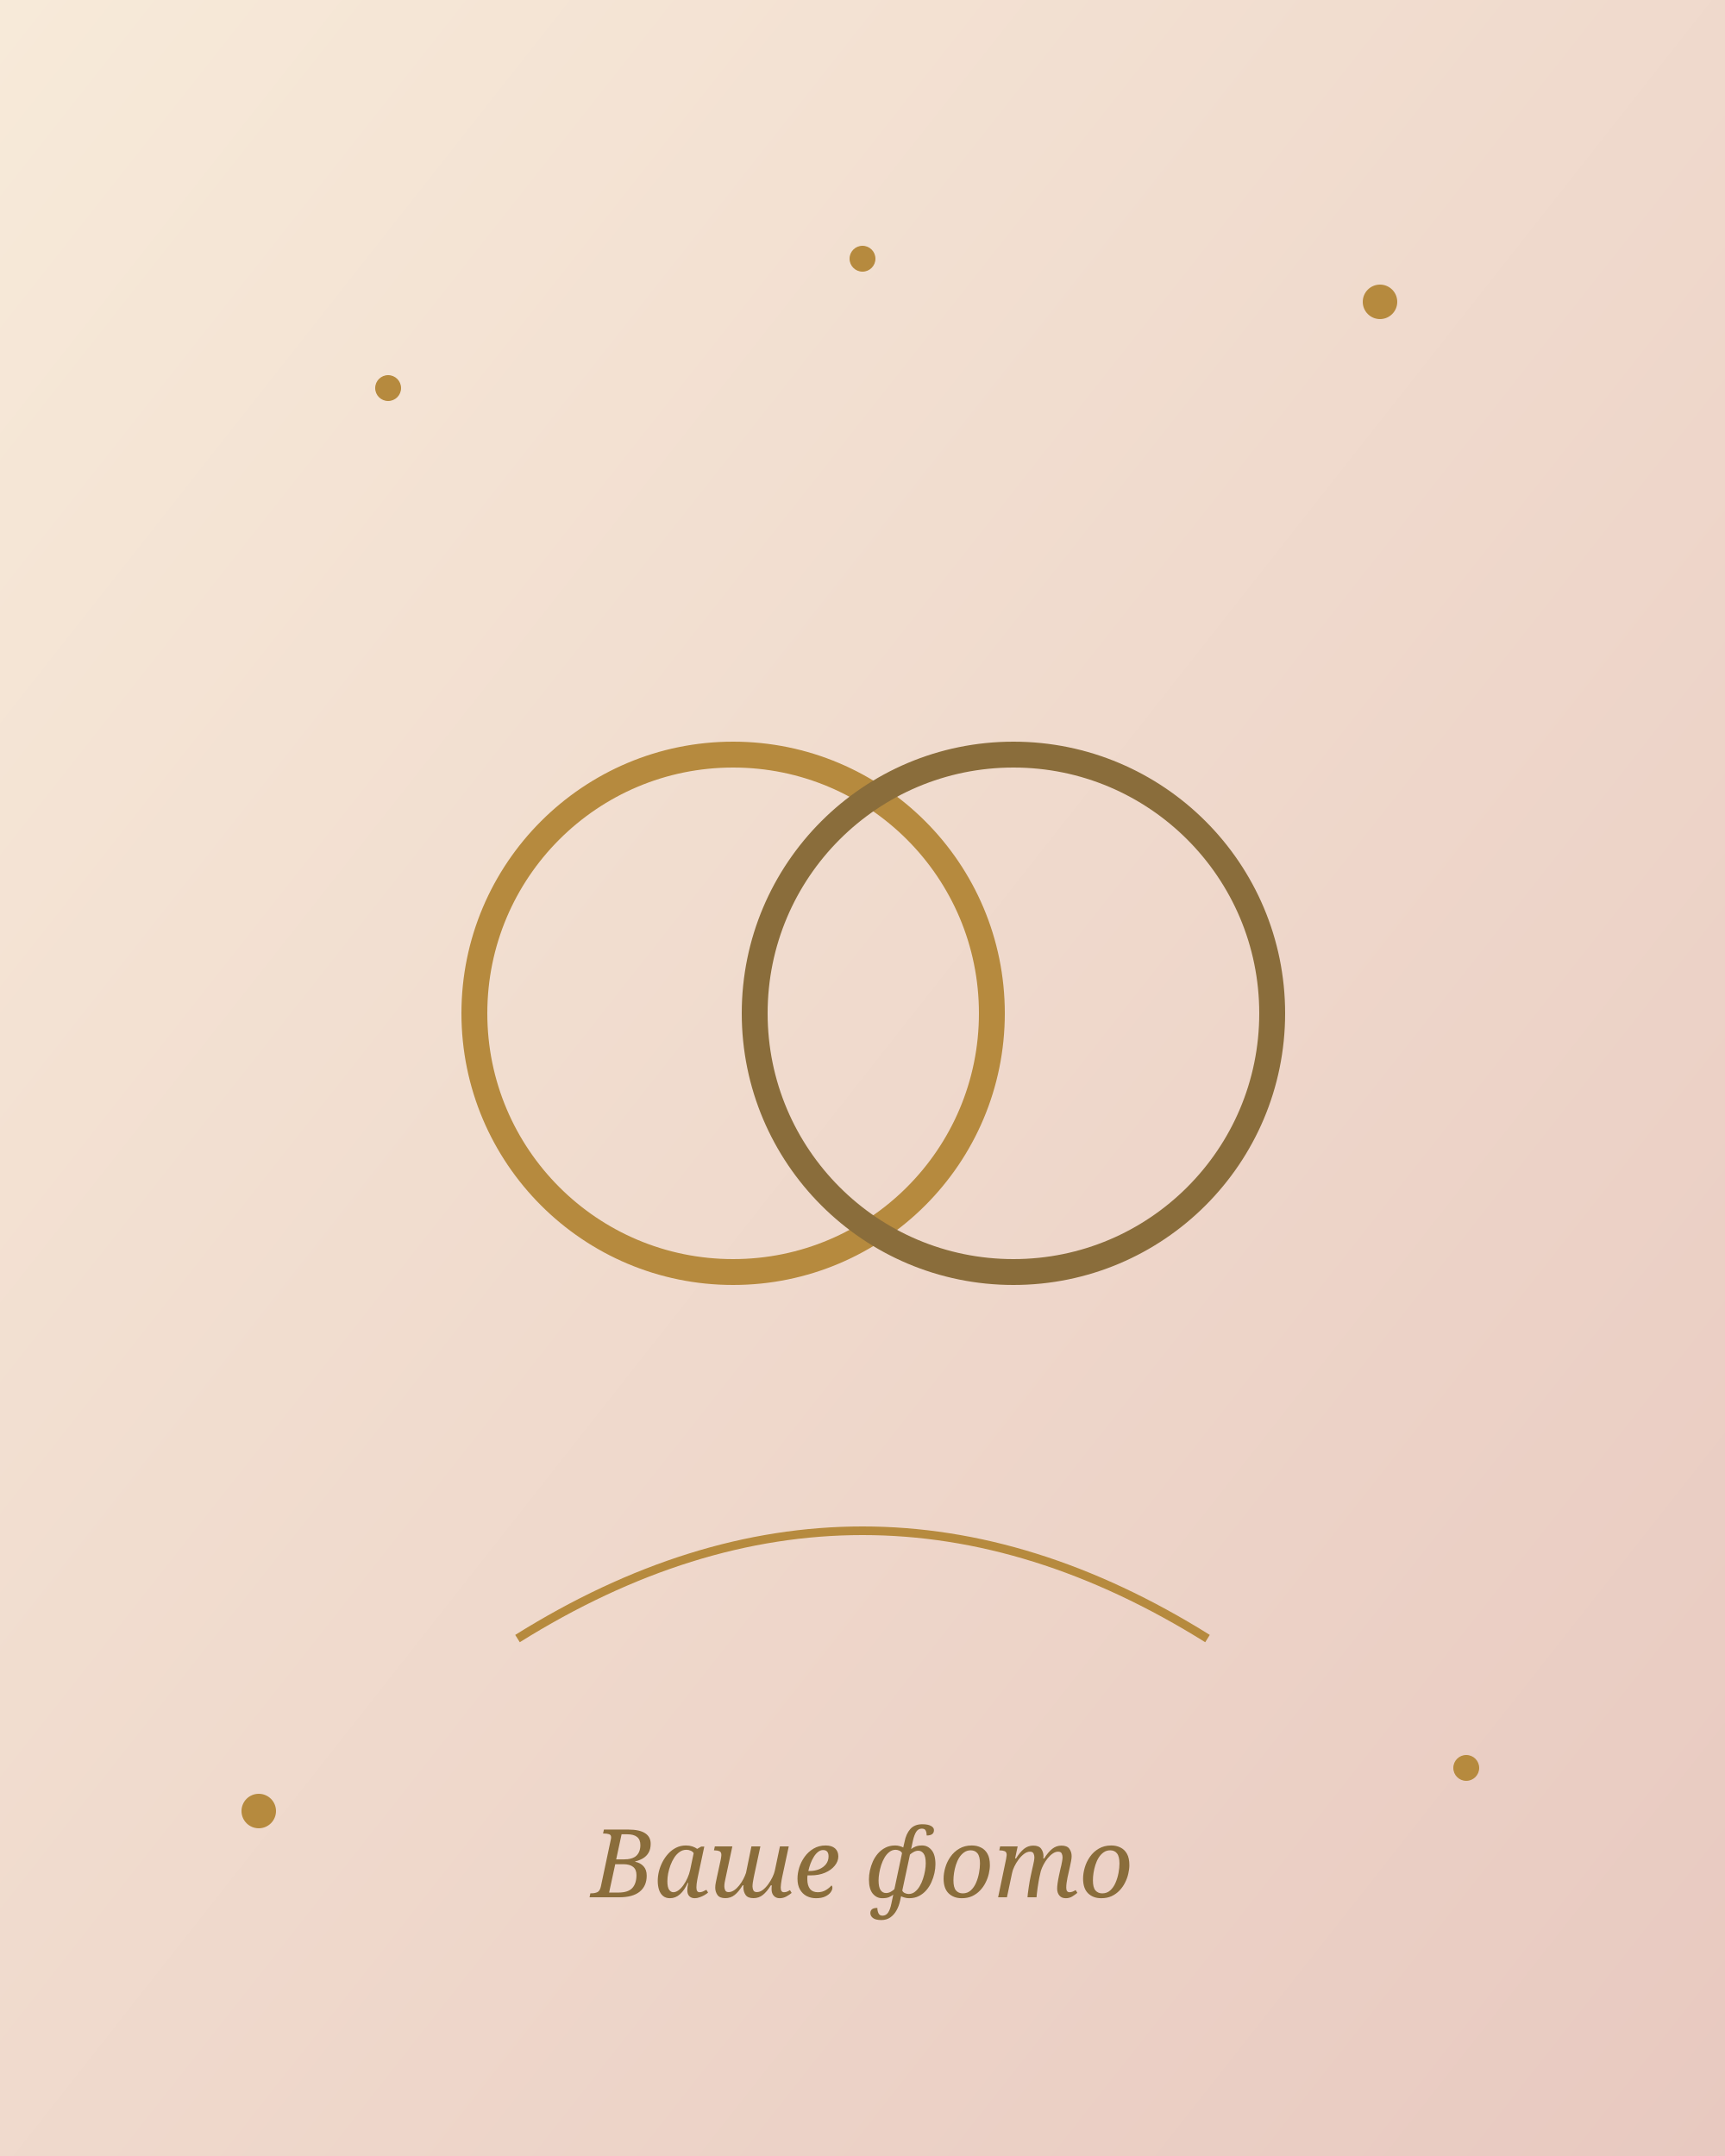
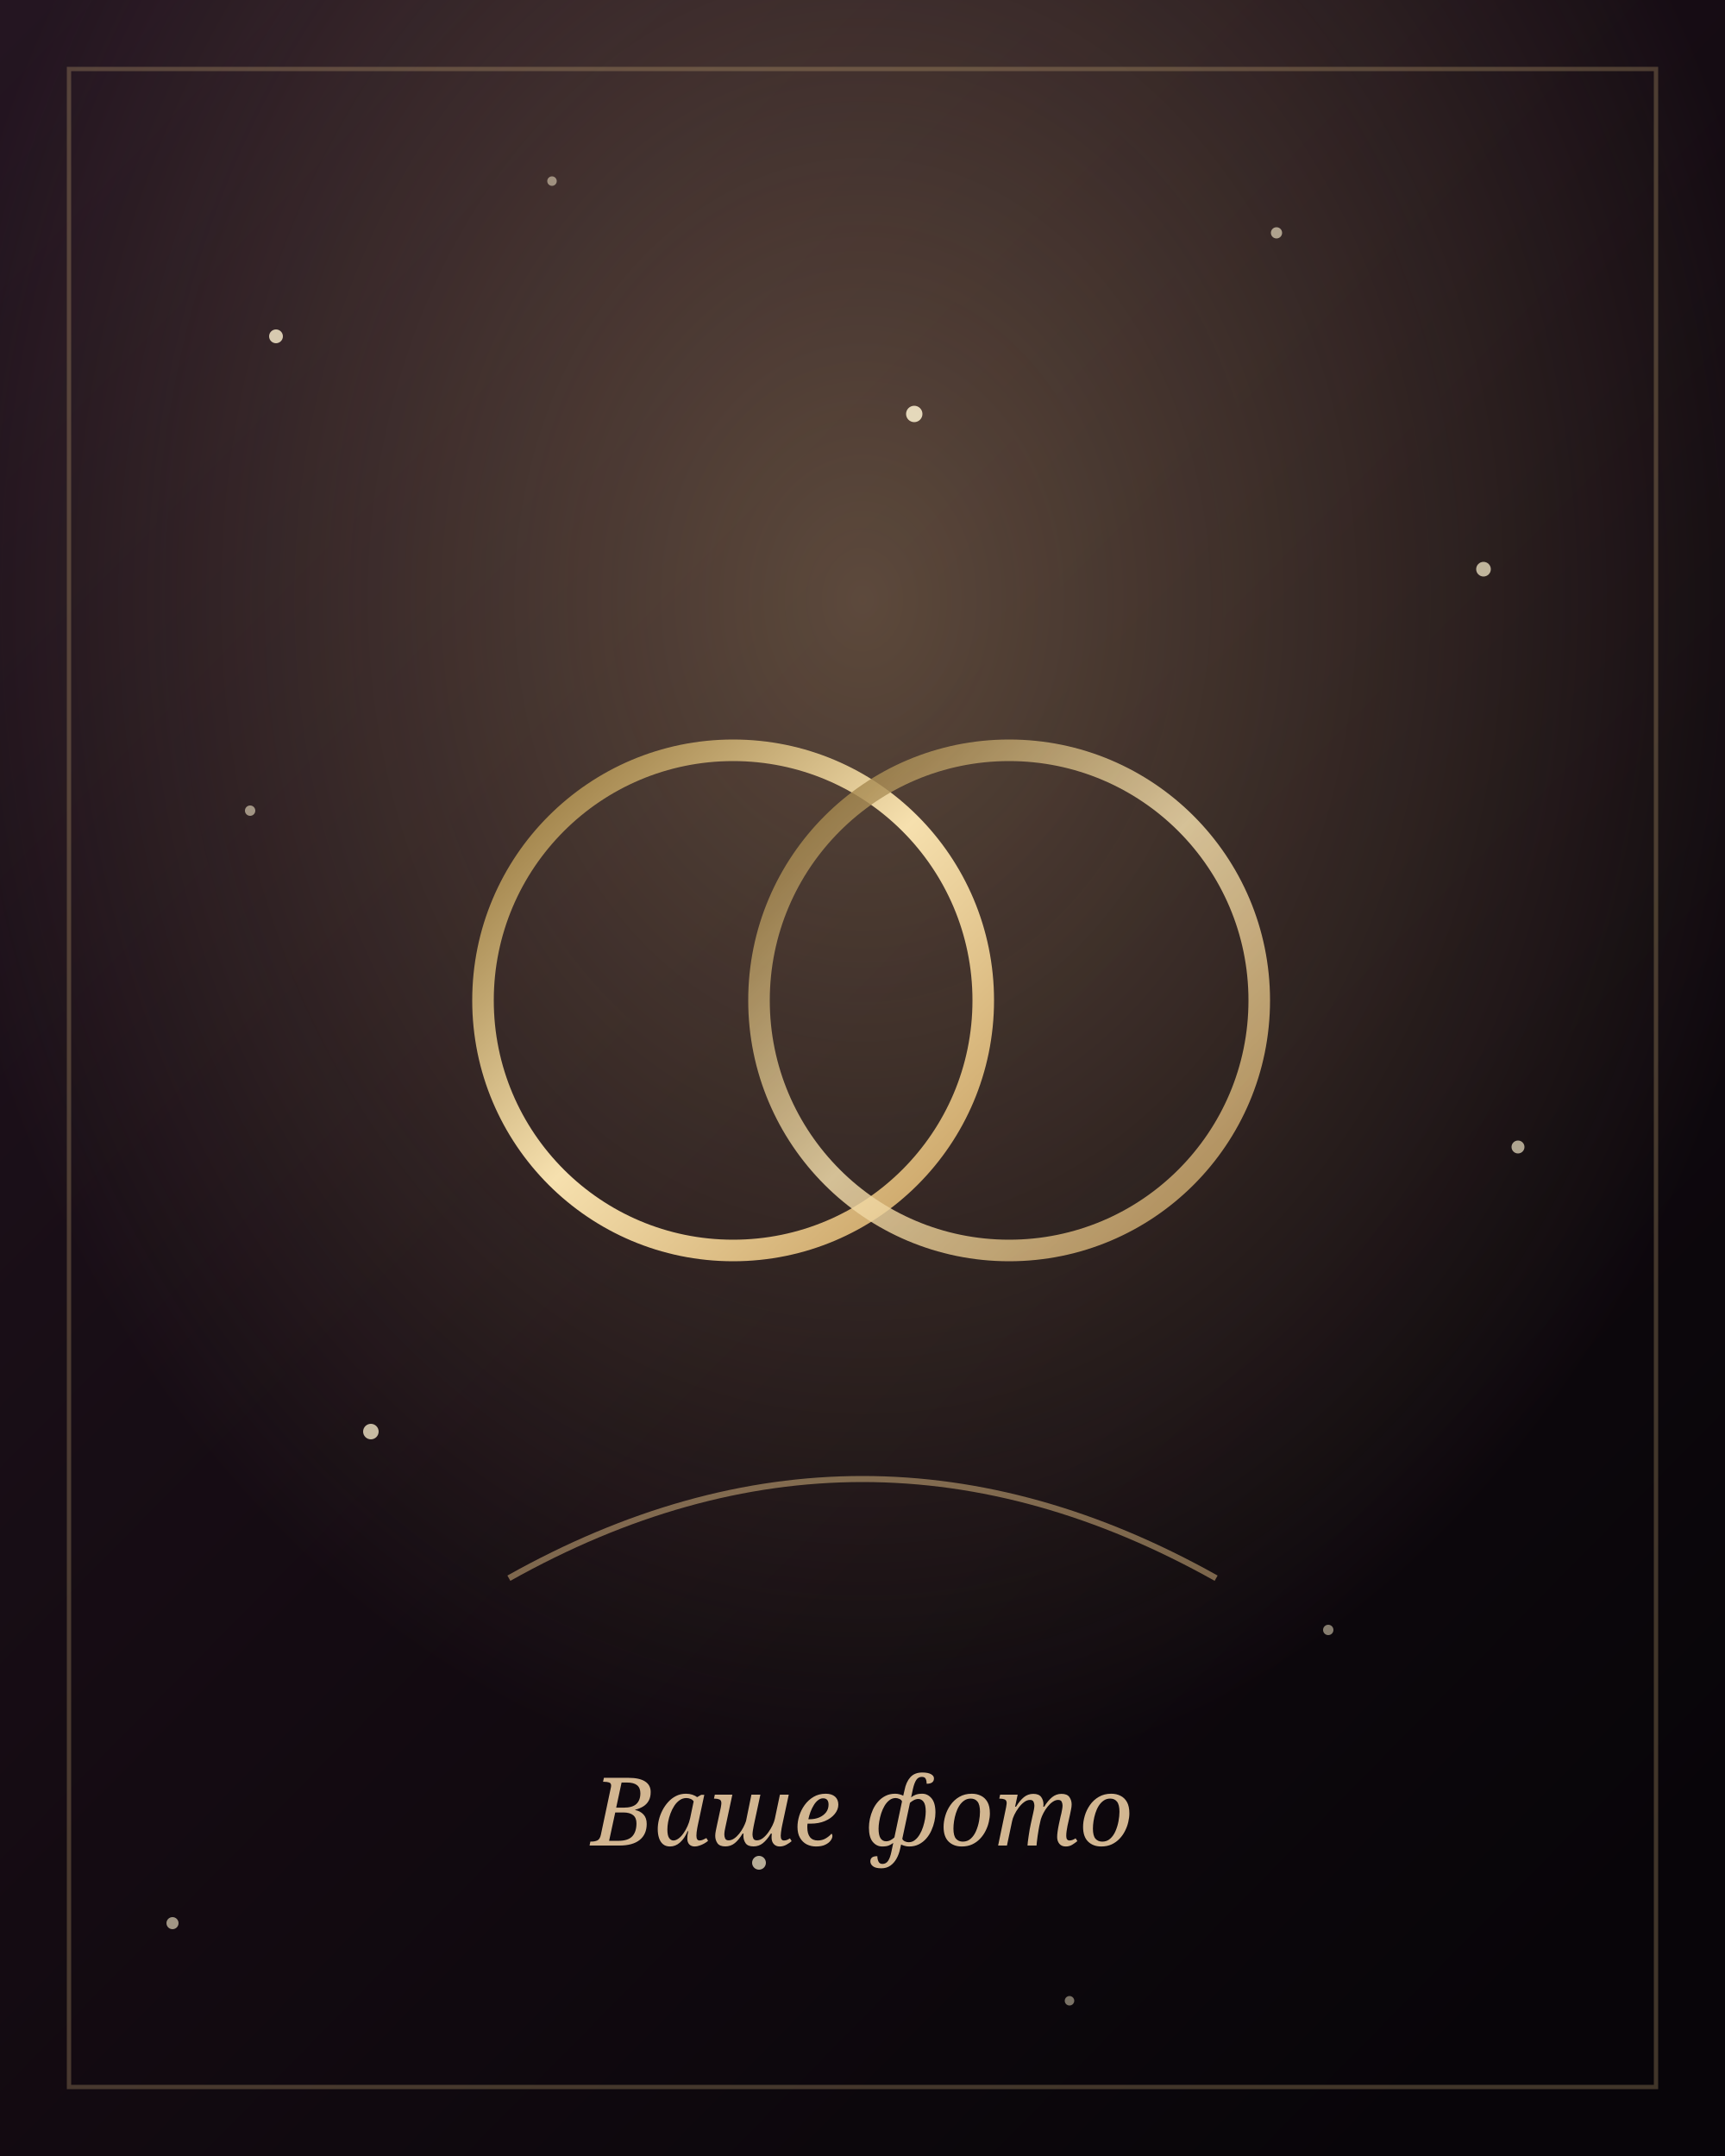
<svg xmlns="http://www.w3.org/2000/svg" viewBox="0 0 400 500">
  <defs>
-     <linearGradient id="bg1" x1="0" y1="0" x2="1" y2="1">
-       <stop offset="0" stop-color="#f7ead9" />
-       <stop offset="1" stop-color="#e8c9c0" />
+     <linearGradient id="night1" x1="0" y1="0" x2=".8" y2="1">
+       <stop offset="0" stop-color="#241521" />
+       <stop offset=".55" stop-color="#140b12" />
+       <stop offset="1" stop-color="#080509" />
+     </linearGradient>
+     <radialGradient id="moon1" cx=".5" cy=".28" r=".55">
+       <stop offset="0" stop-color="#e2bd85" stop-opacity=".34" />
+       <stop offset="1" stop-color="#e2bd85" stop-opacity="0" />
+     </radialGradient>
+     <linearGradient id="gold1" x1="0" y1="0" x2="1" y2="1">
+       <stop offset="0" stop-color="#8a6a2f" />
+       <stop offset=".5" stop-color="#f6e0ae" />
+       <stop offset="1" stop-color="#c39a5a" />
    </linearGradient>
  </defs>
-   <rect width="400" height="500" fill="url(#bg1)" />
-   <circle cx="170" cy="235" r="60" fill="none" stroke="#b68a3e" stroke-width="6" />
-   <circle cx="235" cy="235" r="60" fill="none" stroke="#8a6d3b" stroke-width="6" />
-   <path d="M120 380 q80 -50 160 0" stroke="#b68a3e" stroke-width="2" fill="none" />
-   <g fill="#b68a3e">
-     <circle cx="90" cy="90" r="3" />
-     <circle cx="320" cy="70" r="4" />
-     <circle cx="340" cy="410" r="3" />
-     <circle cx="60" cy="420" r="4" />
-     <circle cx="200" cy="60" r="3" />
+   <rect width="400" height="500" fill="url(#night1)" />
+   <rect width="400" height="500" fill="url(#moon1)" />
+   <g fill="#fff3d2">
+     <circle cx="64" cy="78" r="1.6" opacity=".8" />
+     <circle cx="128" cy="42" r="1.1" opacity=".5" />
+     <circle cx="212" cy="96" r="1.9" opacity=".85" />
+     <circle cx="296" cy="54" r="1.3" opacity=".6" />
+     <circle cx="344" cy="132" r="1.7" opacity=".7" />
+     <circle cx="58" cy="188" r="1.2" opacity=".55" />
+     <circle cx="352" cy="266" r="1.5" opacity=".65" />
+     <circle cx="86" cy="332" r="1.8" opacity=".75" />
+     <circle cx="308" cy="378" r="1.2" opacity=".5" />
+     <circle cx="176" cy="432" r="1.6" opacity=".7" />
+     <circle cx="248" cy="464" r="1.1" opacity=".45" />
+     <circle cx="40" cy="446" r="1.4" opacity=".6" />
  </g>
-   <text x="200" y="440" text-anchor="middle" font-family="Georgia,serif" font-style="italic" font-size="22" fill="#8a6d3b">Ваше фото</text>
+   <circle cx="170" cy="232" r="58" fill="none" stroke="url(#gold1)" stroke-width="5" />
+   <circle cx="234" cy="232" r="58" fill="none" stroke="url(#gold1)" stroke-width="5" opacity=".82" />
+   <path d="M118 366 q82 -46 164 0" stroke="#e2bd85" stroke-width="1.4" fill="none" opacity=".5" />
+   <rect x="16" y="16" width="368" height="468" fill="none" stroke="#e2bd85" stroke-width="1" opacity=".26" />
+   <text x="200" y="428" text-anchor="middle" font-family="Georgia,serif" font-style="italic" font-size="22" fill="#e8c9a0" opacity=".9">Ваше фото</text>
</svg>
